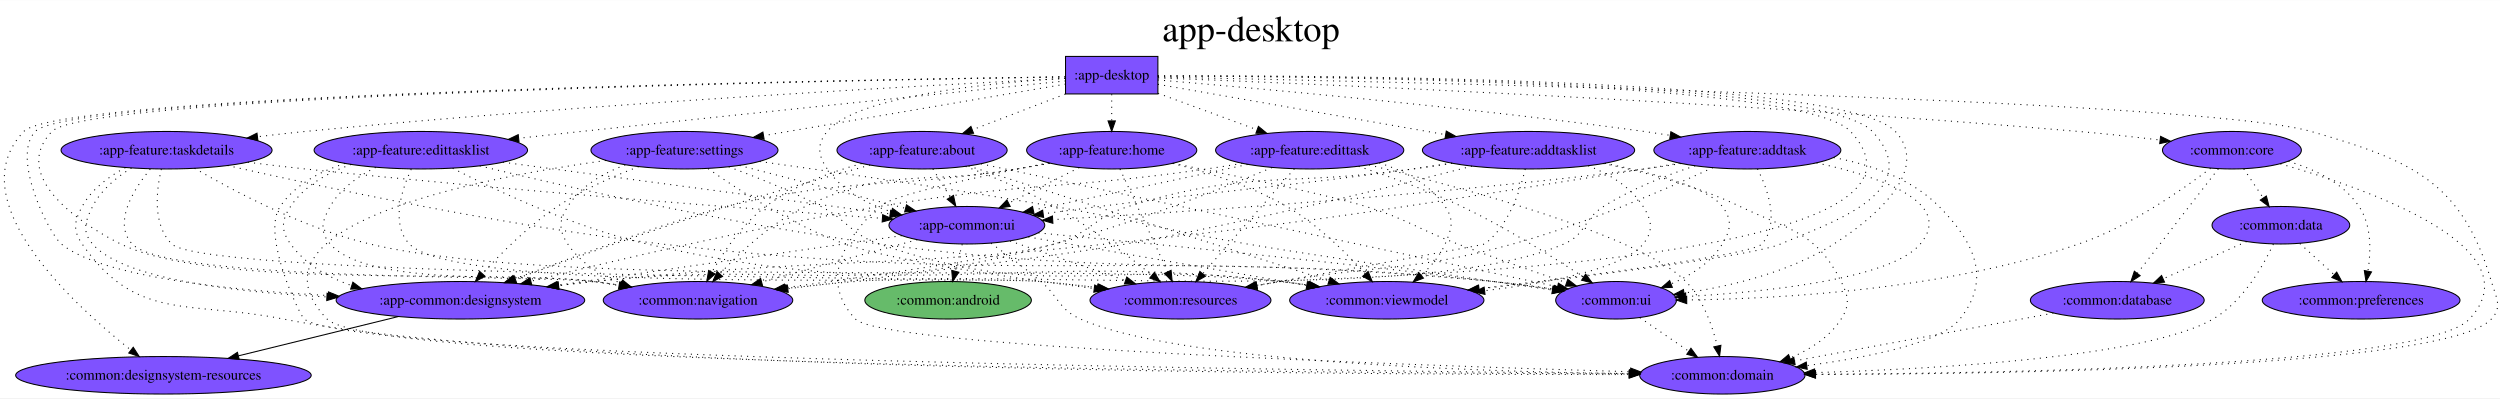
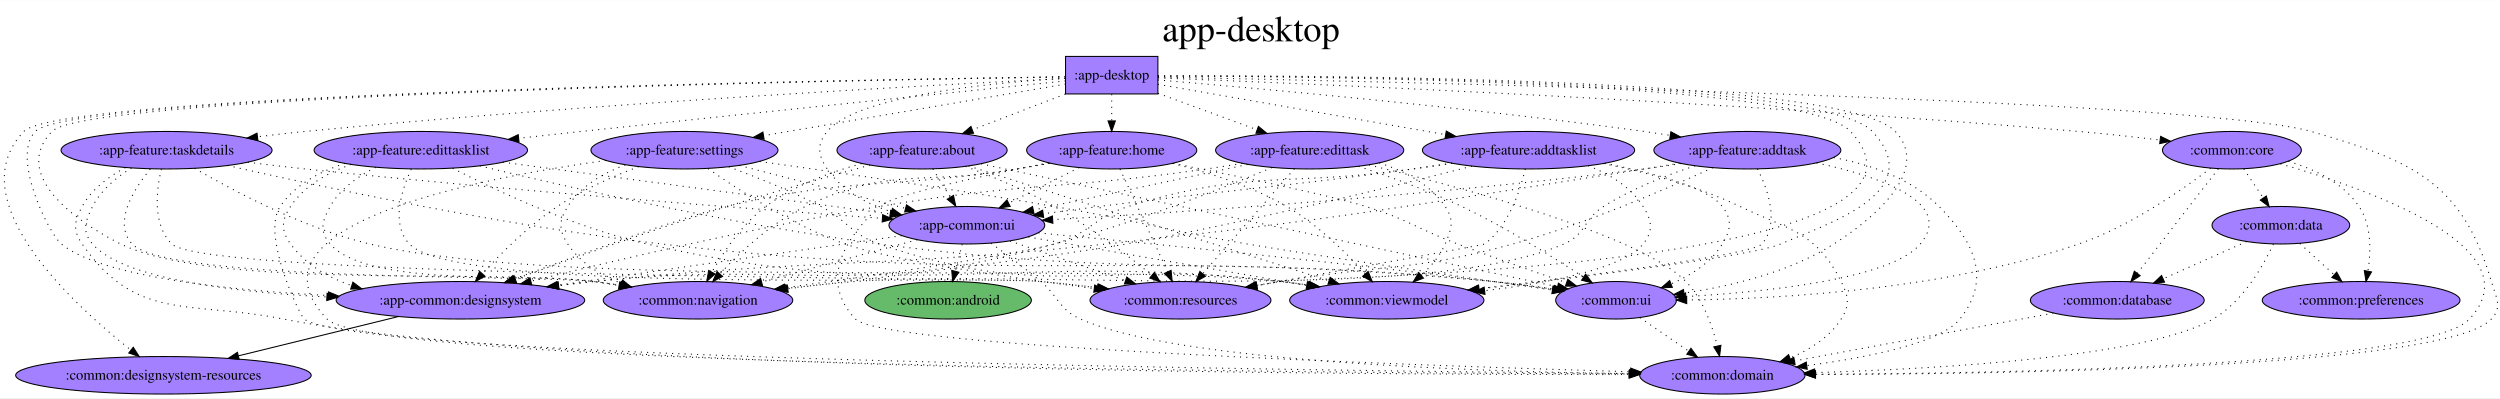
<svg xmlns="http://www.w3.org/2000/svg" width="3335px" height="531px" viewBox="0.00 0.00 2401.01 382.00">
  <g id="graph0" class="graph" transform="scale(1.000792 1.000792) rotate(0.0) translate(4.0 378.0)">
    <polygon fill="white" stroke="transparent" points="-4,4 -4,-378 2397.01,-378 2397.01,4 -4,4" />
    <text text-anchor="middle" x="1196.51" y="-338.5" font-family="Times,serif" font-size="35.00">app-desktop
        </text>
    <g id="node1" class="node">
-       <polygon fill="#7f52ff" stroke="black" points="1107.16,-324 1018.53,-324 1018.53,-288 1107.16,-288 1107.16,-324" />
+       <polygon fill="#A280FF" stroke="black" points="1107.16,-324 1018.53,-324 1018.53,-288 1107.16,-288 1107.16,-324" />
      <text text-anchor="middle" x="1062.84" y="-301.8" font-family="Times,serif" font-size="14.00">:app-desktop
            </text>
    </g>
    <g id="node2" class="node">
-       <ellipse fill="#7f52ff" stroke="black" cx="437.84" cy="-90" rx="119.28" ry="18" />
+       <ellipse fill="#A280FF" stroke="black" cx="437.84" cy="-90" rx="119.28" ry="18" />
      <text text-anchor="middle" x="437.84" y="-85.8" font-family="Times,serif" font-size="14.00">:app-common:designsystem
            </text>
    </g>
    <g id="edge1" class="edge">
      <path fill="none" stroke="black" stroke-dasharray="1,5" d="M1018.47,-304.41C825.13,-301.62 64.38,-288.35 29.84,-252 6.17,-227.08 43.3,-153.47 54.84,-144 93.19,-112.54 214.88,-99.74 310.92,-94.54" />
      <polygon fill="black" stroke="black" points="311.21,-98.03 321.01,-94.02 310.85,-91.04 311.21,-98.03" />
    </g>
    <g id="node3" class="node">
-       <ellipse fill="#7f52ff" stroke="black" cx="152.84" cy="-18" rx="141.81" ry="18" />
+       <ellipse fill="#A280FF" stroke="black" cx="152.84" cy="-18" rx="141.81" ry="18" />
      <text text-anchor="middle" x="152.84" y="-13.8" font-family="Times,serif" font-size="14.00">:common:designsystem-resources
            </text>
    </g>
    <g id="edge12" class="edge">
      <path fill="none" stroke="black" stroke-dasharray="1,5" d="M1018.65,-304.44C824.32,-301.74 53.79,-288.77 18.84,-252 -43.36,-186.56 65.01,-86.94 121.64,-42.19" />
      <polygon fill="black" stroke="black" points="123.86,-44.9 129.6,-36 119.56,-39.38 123.86,-44.9" />
    </g>
    <g id="node4" class="node">
-       <ellipse fill="#7f52ff" stroke="black" cx="923.84" cy="-162" rx="74.74" ry="18" />
+       <ellipse fill="#A280FF" stroke="black" cx="923.84" cy="-162" rx="74.74" ry="18" />
      <text text-anchor="middle" x="923.84" y="-157.8" font-family="Times,serif" font-size="14.00">:app-common:ui
            </text>
    </g>
    <g id="edge2" class="edge">
      <path fill="none" stroke="black" stroke-dasharray="1,5" d="M1018.62,-303.02C948.87,-298.86 818.33,-286.55 789.84,-252 779.66,-239.66 780.85,-229.23 789.84,-216 804,-195.18 827.73,-182.54 851.33,-174.86" />
      <polygon fill="black" stroke="black" points="852.46,-178.18 861.04,-171.96 850.46,-171.47 852.46,-178.18" />
    </g>
    <g id="node6" class="node">
-       <ellipse fill="#7f52ff" stroke="black" cx="1648.84" cy="-18" rx="79.34" ry="18" />
+       <ellipse fill="#A280FF" stroke="black" cx="1648.84" cy="-18" rx="79.34" ry="18" />
      <text text-anchor="middle" x="1648.84" y="-13.8" font-family="Times,serif" font-size="14.00">:common:domain
            </text>
    </g>
    <g id="edge13" class="edge">
      <path fill="none" stroke="black" stroke-dasharray="1,5" d="M1107.26,-304.18C1305.7,-300.34 2106.21,-283.05 2213.84,-252 2309.96,-224.27 2358.79,-204.02 2386.84,-108 2391.33,-92.64 2397.74,-83.71 2386.84,-72 2343.5,-25.43 1925.29,-19.2 1738.35,-18.76" />
      <polygon fill="black" stroke="black" points="1738.28,-15.26 1728.28,-18.74 1738.27,-22.26 1738.28,-15.26" />
    </g>
    <g id="node7" class="node">
-       <ellipse fill="#7f52ff" stroke="black" cx="665.84" cy="-90" rx="90.93" ry="18" />
+       <ellipse fill="#A280FF" stroke="black" cx="665.84" cy="-90" rx="90.93" ry="18" />
      <text text-anchor="middle" x="665.84" y="-85.8" font-family="Times,serif" font-size="14.00">:common:navigation
            </text>
    </g>
    <g id="edge14" class="edge">
      <path fill="none" stroke="black" stroke-dasharray="1,5" d="M1018.52,-304.37C827.13,-301.45 79.79,-287.76 45.84,-252 0.79,-204.53 88.41,-155.43 111.84,-144 202.8,-99.62 465.41,-120.49 565.84,-108 574.2,-106.96 582.92,-105.72 591.57,-104.38" />
      <polygon fill="black" stroke="black" points="592.36,-107.8 601.68,-102.78 591.26,-100.89 592.36,-107.8" />
    </g>
    <g id="node8" class="node">
-       <ellipse fill="#7f52ff" stroke="black" cx="1128.84" cy="-90" rx="86.82" ry="18" />
+       <ellipse fill="#A280FF" stroke="black" cx="1128.84" cy="-90" rx="86.82" ry="18" />
      <text text-anchor="middle" x="1128.84" y="-85.8" font-family="Times,serif" font-size="14.00">:common:resources
            </text>
    </g>
    <g id="edge15" class="edge">
      <path fill="none" stroke="black" stroke-dasharray="1,5" d="M1107.07,-305.1C1255.12,-304.98 1726.61,-300.74 1771.84,-252 1894.31,-120.04 1253.31,-112.3 1224.84,-108 1217.19,-106.84 1209.22,-105.56 1201.27,-104.23" />
      <polygon fill="black" stroke="black" points="1201.7,-100.75 1191.25,-102.52 1200.52,-107.65 1201.7,-100.75" />
    </g>
    <g id="node9" class="node">
-       <ellipse fill="#7f52ff" stroke="black" cx="1326.84" cy="-90" rx="93.22" ry="18" />
+       <ellipse fill="#A280FF" stroke="black" cx="1326.84" cy="-90" rx="93.22" ry="18" />
      <text text-anchor="middle" x="1326.84" y="-85.8" font-family="Times,serif" font-size="14.00">:common:viewmodel
            </text>
    </g>
    <g id="edge17" class="edge">
      <path fill="none" stroke="black" stroke-dasharray="1,5" d="M1107.06,-305.2C1257.98,-305.44 1746.09,-302.28 1792.84,-252 1847.64,-193.08 1748.2,-162.98 1704.84,-144 1678.88,-132.64 1518.85,-112.8 1415.51,-100.88" />
      <polygon fill="black" stroke="black" points="1415.71,-97.38 1405.38,-99.72 1414.91,-104.34 1415.71,-97.38" />
    </g>
    <g id="node10" class="node">
-       <ellipse fill="#7f52ff" stroke="black" cx="1546.84" cy="-90" rx="57.93" ry="18" />
+       <ellipse fill="#A280FF" stroke="black" cx="1546.84" cy="-90" rx="57.93" ry="18" />
      <text text-anchor="middle" x="1546.84" y="-85.8" font-family="Times,serif" font-size="14.00">:common:ui
            </text>
    </g>
    <g id="edge16" class="edge">
      <path fill="none" stroke="black" stroke-dasharray="1,5" d="M1107.04,-305.3C1260.93,-305.9 1766.49,-303.88 1814.84,-252 1855.4,-208.49 1771.89,-154.21 1755.84,-144 1712.47,-116.42 1655.5,-103.18 1612,-96.83" />
      <polygon fill="black" stroke="black" points="1612.47,-93.36 1602.09,-95.47 1611.52,-100.3 1612.47,-93.36" />
    </g>
    <g id="node11" class="node">
-       <ellipse fill="#7f52ff" stroke="black" cx="880.84" cy="-234" rx="81.64" ry="18" />
+       <ellipse fill="#A280FF" stroke="black" cx="880.84" cy="-234" rx="81.64" ry="18" />
      <text text-anchor="middle" x="880.84" y="-229.8" font-family="Times,serif" font-size="14.00">:app-feature:about
            </text>
    </g>
    <g id="edge3" class="edge">
      <path fill="none" stroke="black" stroke-dasharray="1,5" d="M1018.32,-287.88C991.3,-277.48 956.81,-264.22 929.14,-253.58" />
      <polygon fill="black" stroke="black" points="930.25,-250.25 919.66,-249.93 927.74,-256.79 930.25,-250.25" />
    </g>
    <g id="node12" class="node">
-       <ellipse fill="#7f52ff" stroke="black" cx="1672.84" cy="-234" rx="89.72" ry="18" />
+       <ellipse fill="#A280FF" stroke="black" cx="1672.84" cy="-234" rx="89.72" ry="18" />
      <text text-anchor="middle" x="1672.84" y="-229.8" font-family="Times,serif" font-size="14.00">:app-feature:addtask
            </text>
    </g>
    <g id="edge4" class="edge">
      <path fill="none" stroke="black" stroke-dasharray="1,5" d="M1107.05,-301.42C1195.77,-294 1401.76,-275.67 1573.84,-252 1581.89,-250.89 1590.28,-249.63 1598.63,-248.3" />
      <polygon fill="black" stroke="black" points="1599.46,-251.71 1608.77,-246.64 1598.34,-244.8 1599.46,-251.71" />
    </g>
    <g id="node13" class="node">
-       <ellipse fill="#7f52ff" stroke="black" cx="1462.84" cy="-234" rx="101.84" ry="18" />
+       <ellipse fill="#A280FF" stroke="black" cx="1462.84" cy="-234" rx="101.84" ry="18" />
      <text text-anchor="middle" x="1462.84" y="-229.8" font-family="Times,serif" font-size="14.00">:app-feature:addtasklist
            </text>
    </g>
    <g id="edge5" class="edge">
      <path fill="none" stroke="black" stroke-dasharray="1,5" d="M1107.18,-297.24C1173.73,-285.59 1300.48,-263.41 1383.3,-248.92" />
      <polygon fill="black" stroke="black" points="1383.93,-252.36 1393.17,-247.19 1382.72,-245.47 1383.93,-252.36" />
    </g>
    <g id="node14" class="node">
-       <ellipse fill="#7f52ff" stroke="black" cx="1252.84" cy="-234" rx="90.3" ry="18" />
+       <ellipse fill="#A280FF" stroke="black" cx="1252.84" cy="-234" rx="90.3" ry="18" />
      <text text-anchor="middle" x="1252.84" y="-229.8" font-family="Times,serif" font-size="14.00">:app-feature:edittask
            </text>
    </g>
    <g id="edge6" class="edge">
      <path fill="none" stroke="black" stroke-dasharray="1,5" d="M1107.39,-288.59C1135.77,-278.13 1172.61,-264.56 1202.12,-253.69" />
      <polygon fill="black" stroke="black" points="1203.65,-256.85 1211.82,-250.11 1201.23,-250.29 1203.65,-256.85" />
    </g>
    <g id="node15" class="node">
-       <ellipse fill="#7f52ff" stroke="black" cx="399.84" cy="-234" rx="102.42" ry="18" />
+       <ellipse fill="#A280FF" stroke="black" cx="399.84" cy="-234" rx="102.42" ry="18" />
      <text text-anchor="middle" x="399.84" y="-229.8" font-family="Times,serif" font-size="14.00">:app-feature:edittasklist
            </text>
    </g>
    <g id="edge7" class="edge">
      <path fill="none" stroke="black" stroke-dasharray="1,5" d="M1018.58,-300.48C930.21,-291.45 725.66,-270.43 553.84,-252 534.4,-249.91 513.57,-247.64 493.72,-245.46" />
      <polygon fill="black" stroke="black" points="494.08,-241.98 483.75,-244.36 493.31,-248.93 494.08,-241.98" />
    </g>
    <g id="node16" class="node">
-       <ellipse fill="#7f52ff" stroke="black" cx="1062.84" cy="-234" rx="81.64" ry="18" />
+       <ellipse fill="#A280FF" stroke="black" cx="1062.84" cy="-234" rx="81.64" ry="18" />
      <text text-anchor="middle" x="1062.84" y="-229.8" font-family="Times,serif" font-size="14.00">:app-feature:home
            </text>
    </g>
    <g id="edge8" class="edge">
      <path fill="none" stroke="black" stroke-dasharray="1,5" d="M1062.84,-287.7C1062.84,-279.98 1062.84,-270.71 1062.84,-262.11" />
      <polygon fill="black" stroke="black" points="1066.34,-262.1 1062.84,-252.1 1059.34,-262.1 1066.34,-262.1" />
    </g>
    <g id="node17" class="node">
-       <ellipse fill="#7f52ff" stroke="black" cx="652.84" cy="-234" rx="89.74" ry="18" />
+       <ellipse fill="#A280FF" stroke="black" cx="652.84" cy="-234" rx="89.74" ry="18" />
      <text text-anchor="middle" x="652.84" y="-229.8" font-family="Times,serif" font-size="14.00">:app-feature:settings
            </text>
    </g>
    <g id="edge9" class="edge">
      <path fill="none" stroke="black" stroke-dasharray="1,5" d="M1018.58,-297.44C949.16,-285.59 813.86,-262.49 728.71,-247.95" />
      <polygon fill="black" stroke="black" points="729.28,-244.5 718.83,-246.27 728.1,-251.4 729.28,-244.5" />
    </g>
    <g id="node18" class="node">
-       <ellipse fill="#7f52ff" stroke="black" cx="155.84" cy="-234" rx="101.25" ry="18" />
+       <ellipse fill="#A280FF" stroke="black" cx="155.84" cy="-234" rx="101.25" ry="18" />
      <text text-anchor="middle" x="155.84" y="-229.8" font-family="Times,serif" font-size="14.00">:app-feature:taskdetails
            </text>
    </g>
    <g id="edge10" class="edge">
      <path fill="none" stroke="black" stroke-dasharray="1,5" d="M1018.27,-302.87C899.51,-296.98 565.65,-279.14 288.84,-252 274.02,-250.55 258.3,-248.76 243.05,-246.89" />
      <polygon fill="black" stroke="black" points="243.47,-243.42 233.12,-245.66 242.61,-250.36 243.47,-243.42" />
    </g>
    <g id="node19" class="node">
-       <ellipse fill="#7f52ff" stroke="black" cx="2137.84" cy="-234" rx="66.63" ry="18" />
+       <ellipse fill="#A280FF" stroke="black" cx="2137.84" cy="-234" rx="66.63" ry="18" />
      <text text-anchor="middle" x="2137.84" y="-229.8" font-family="Times,serif" font-size="14.00">:common:core
            </text>
    </g>
    <g id="edge11" class="edge">
      <path fill="none" stroke="black" stroke-dasharray="1,5" d="M1107.34,-303.38C1241.16,-298.3 1651.61,-281.28 1990.84,-252 2016.38,-249.8 2044.33,-246.73 2068.94,-243.81" />
      <polygon fill="black" stroke="black" points="2069.4,-247.28 2078.91,-242.61 2068.57,-240.33 2069.4,-247.28" />
    </g>
    <g id="edge18" class="edge">
      <path fill="none" stroke="black" d="M378.1,-74.33C333.45,-63.36 272.21,-48.32 224.86,-36.69" />
      <polygon fill="black" stroke="black" points="225.52,-33.25 214.97,-34.26 223.85,-40.04 225.52,-33.25" />
    </g>
    <g id="edge20" class="edge">
      <path fill="none" stroke="black" stroke-dasharray="1,5" d="M861.3,-151.99C777.49,-139.92 628.05,-118.4 530.98,-104.41" />
      <polygon fill="black" stroke="black" points="531.27,-100.92 520.87,-102.96 530.27,-107.85 531.27,-100.92" />
    </g>
    <g id="node5" class="node">
      <ellipse fill="#66bb6a" stroke="black" cx="905.84" cy="-90" rx="79.9" ry="18" />
      <text text-anchor="middle" x="905.84" y="-85.8" font-family="Times,serif" font-size="14.00">:common:android
            </text>
    </g>
    <g id="edge19" class="edge">
      <path fill="none" stroke="black" stroke-dasharray="1,5" d="M919.39,-143.7C917.39,-135.9 914.97,-126.51 912.74,-117.83" />
      <polygon fill="black" stroke="black" points="916.12,-116.92 910.24,-108.1 909.34,-118.66 916.12,-116.92" />
    </g>
    <g id="edge21" class="edge">
      <path fill="none" stroke="black" stroke-dasharray="1,5" d="M947.07,-144.71C961.2,-134.55 979.43,-120.98 994.84,-108 1012.64,-93.02 1011.62,-81.53 1032.84,-72 1124.52,-30.83 1411.67,-21.53 1559.27,-19.51" />
      <polygon fill="black" stroke="black" points="1559.7,-23 1569.66,-19.37 1559.61,-16 1559.7,-23" />
    </g>
    <g id="edge22" class="edge">
      <path fill="none" stroke="black" stroke-dasharray="1,5" d="M876.22,-148.08C834.17,-136.67 772.62,-119.97 726.95,-107.58" />
      <polygon fill="black" stroke="black" points="727.73,-104.17 717.17,-104.92 725.9,-110.92 727.73,-104.17" />
    </g>
    <g id="edge23" class="edge">
      <path fill="none" stroke="black" stroke-dasharray="1,5" d="M965.33,-146.83C997.17,-135.96 1041.35,-120.87 1075.77,-109.12" />
      <polygon fill="black" stroke="black" points="1077.32,-112.29 1085.65,-105.75 1075.06,-105.67 1077.32,-112.29" />
    </g>
    <g id="edge24" class="edge">
      <path fill="none" stroke="black" stroke-dasharray="1,5" d="M982.87,-150.75C1053.49,-138.48 1171.9,-117.91 1249.7,-104.4" />
      <polygon fill="black" stroke="black" points="1250.67,-107.78 1259.93,-102.62 1249.47,-100.89 1250.67,-107.78" />
    </g>
    <g id="edge25" class="edge">
      <path fill="none" stroke="black" stroke-dasharray="1,5" d="M992.55,-154.64C1089.81,-145.43 1273.13,-127.38 1428.84,-108 1447.47,-105.68 1467.71,-102.87 1486.09,-100.21" />
      <polygon fill="black" stroke="black" points="1486.69,-103.66 1496.08,-98.75 1485.68,-96.73 1486.69,-103.66" />
    </g>
    <g id="edge27" class="edge">
      <path fill="none" stroke="black" stroke-dasharray="1,5" d="M1569.73,-73.29C1583.48,-63.86 1601.19,-51.7 1616.37,-41.29" />
      <polygon fill="black" stroke="black" points="1618.7,-43.93 1624.96,-35.39 1614.74,-38.16 1618.7,-43.93" />
    </g>
    <g id="edge28" class="edge">
      <path fill="none" stroke="black" stroke-dasharray="1,5" d="M831,-219.72C793.19,-209.45 740.03,-194.56 693.84,-180 623.02,-157.67 542.22,-129.05 490.66,-110.38" />
      <polygon fill="black" stroke="black" points="491.66,-107.02 481.07,-106.89 489.28,-113.6 491.66,-107.02" />
    </g>
    <g id="edge29" class="edge">
      <path fill="none" stroke="black" stroke-dasharray="1,5" d="M891.25,-216.05C896.25,-207.92 902.34,-198 907.91,-188.94" />
      <polygon fill="black" stroke="black" points="910.98,-190.63 913.23,-180.28 905.01,-186.96 910.98,-190.63" />
    </g>
    <g id="edge30" class="edge">
      <path fill="none" stroke="black" stroke-dasharray="1,5" d="M822.79,-221.17C793.21,-213.1 757.87,-200.12 730.84,-180 708.45,-163.33 690.47,-136.76 679.15,-116.98" />
      <polygon fill="black" stroke="black" points="682.17,-115.22 674.27,-108.16 676.05,-118.61 682.17,-115.22" />
    </g>
    <g id="edge31" class="edge">
      <path fill="none" stroke="black" stroke-dasharray="1,5" d="M922.63,-218.45C947.98,-208.93 980.6,-195.41 1007.84,-180 1041.95,-160.71 1077.71,-133.39 1101.43,-114.13" />
      <polygon fill="black" stroke="black" points="1103.79,-116.72 1109.3,-107.67 1099.35,-111.31 1103.79,-116.72" />
    </g>
    <g id="edge33" class="edge">
      <path fill="none" stroke="black" stroke-dasharray="1,5" d="M925.5,-218.85C959.14,-208.18 1006.39,-193.19 1047.84,-180 1125.31,-155.35 1214.85,-126.77 1271.16,-108.79" />
      <polygon fill="black" stroke="black" points="1272.48,-112.04 1280.94,-105.67 1270.35,-105.38 1272.48,-112.04" />
    </g>
    <g id="edge32" class="edge">
      <path fill="none" stroke="black" stroke-dasharray="1,5" d="M937.34,-220.95C1063.18,-194.12 1365.3,-129.71 1490.75,-102.96" />
      <polygon fill="black" stroke="black" points="1491.5,-106.38 1500.55,-100.87 1490.04,-99.53 1491.5,-106.38" />
    </g>
    <g id="edge34" class="edge">
      <path fill="none" stroke="black" stroke-dasharray="1,5" d="M1607.92,-221.55C1596.57,-219.64 1584.87,-217.72 1573.84,-216 1345.04,-180.4 1288.1,-168.46 1057.84,-144 839.82,-120.84 783.94,-130.44 565.84,-108 554.8,-106.86 543.25,-105.53 531.79,-104.12" />
      <polygon fill="black" stroke="black" points="532.12,-100.64 521.76,-102.87 531.25,-107.58 532.12,-100.64" />
    </g>
    <g id="edge35" class="edge">
      <path fill="none" stroke="black" stroke-dasharray="1,5" d="M1609.33,-221.24C1597.56,-219.3 1585.35,-217.45 1573.84,-216 1370.63,-190.32 1130.01,-174.47 1006.35,-167.38" />
      <polygon fill="black" stroke="black" points="1006.38,-163.87 996.2,-166.8 1005.98,-170.86 1006.38,-163.87" />
    </g>
    <g id="edge36" class="edge">
      <path fill="none" stroke="black" stroke-dasharray="1,5" d="M1755.73,-226.93C1791.11,-220.26 1830.29,-206.81 1856.84,-180 1891.2,-145.32 1907.2,-110.23 1876.84,-72 1858.54,-48.96 1788,-35.03 1730.16,-27.27" />
      <polygon fill="black" stroke="black" points="1730.27,-23.75 1719.9,-25.94 1729.37,-30.7 1730.27,-23.75" />
    </g>
    <g id="edge37" class="edge">
      <path fill="none" stroke="black" stroke-dasharray="1,5" d="M1622.74,-219.01C1595.52,-210.15 1561.98,-197.11 1534.84,-180 1515.16,-167.59 1518.22,-153.18 1496.84,-144 1357.8,-84.29 967.65,-120.47 816.84,-108 795.39,-106.23 772.28,-103.86 750.74,-101.45" />
      <polygon fill="black" stroke="black" points="750.97,-97.95 740.64,-100.31 750.19,-104.91 750.97,-97.95" />
    </g>
    <g id="edge38" class="edge">
      <path fill="none" stroke="black" stroke-dasharray="1,5" d="M1639.7,-217.25C1596.48,-197.34 1518.12,-163.33 1447.84,-144 1351.04,-117.38 1323.83,-124.75 1224.84,-108 1217.47,-106.75 1209.79,-105.43 1202.12,-104.1" />
      <polygon fill="black" stroke="black" points="1202.53,-100.61 1192.08,-102.34 1201.33,-107.51 1202.53,-100.61" />
    </g>
    <g id="edge40" class="edge">
      <path fill="none" stroke="black" stroke-dasharray="1,5" d="M1682.58,-216.08C1692.48,-196.38 1704.12,-164.01 1686.84,-144 1677.98,-133.73 1518.92,-113.38 1415.22,-101.1" />
      <polygon fill="black" stroke="black" points="1415.39,-97.6 1405.05,-99.9 1414.57,-104.55 1415.39,-97.6" />
    </g>
    <g id="edge39" class="edge">
      <path fill="none" stroke="black" stroke-dasharray="1,5" d="M1739.23,-221.84C1798.92,-208.97 1872.43,-184.23 1838.84,-144 1810.76,-110.36 1691.06,-98.02 1613.91,-93.53" />
      <polygon fill="black" stroke="black" points="1613.96,-90.03 1603.78,-92.98 1613.58,-97.02 1613.96,-90.03" />
    </g>
    <g id="edge41" class="edge">
      <path fill="none" stroke="black" stroke-dasharray="1,5" d="M1389.43,-221.54C1376.9,-219.64 1364,-217.73 1351.84,-216 1230.68,-198.74 1195.75,-216.19 1078.84,-180 1045.05,-169.54 1041.89,-153.62 1007.84,-144 818.17,-90.43 761.82,-128.98 565.84,-108 554.9,-106.83 543.44,-105.48 532.07,-104.07" />
      <polygon fill="black" stroke="black" points="532.47,-100.59 522.11,-102.81 531.6,-107.54 532.47,-100.59" />
    </g>
    <g id="edge42" class="edge">
      <path fill="none" stroke="black" stroke-dasharray="1,5" d="M1389.75,-221.46C1377.12,-219.56 1364.11,-217.67 1351.84,-216 1218.35,-197.8 1184.51,-196.94 1050.84,-180 1033.5,-177.8 1014.84,-175.35 997.3,-173.01" />
      <polygon fill="black" stroke="black" points="997.5,-169.51 987.13,-171.65 996.57,-176.45 997.5,-169.51" />
    </g>
    <g id="edge43" class="edge">
      <path fill="none" stroke="black" stroke-dasharray="1,5" d="M1534.7,-221.23C1574.63,-212.99 1624.46,-199.84 1665.84,-180 1714.26,-156.79 1738.71,-155.96 1762.84,-108 1770.03,-93.71 1771.45,-85.49 1762.84,-72 1751.6,-54.37 1732.8,-42.51 1713.68,-34.57" />
      <polygon fill="black" stroke="black" points="1714.88,-31.29 1704.29,-30.98 1712.38,-37.83 1714.88,-31.29" />
    </g>
    <g id="edge44" class="edge">
      <path fill="none" stroke="black" stroke-dasharray="1,5" d="M1408.54,-218.7C1334.14,-199.52 1196.15,-165.39 1076.84,-144 1016.36,-133.15 853.61,-113.19 752,-101.1" />
      <polygon fill="black" stroke="black" points="752.4,-97.62 742.05,-99.92 751.57,-104.57 752.4,-97.62" />
    </g>
    <g id="edge45" class="edge">
      <path fill="none" stroke="black" stroke-dasharray="1,5" d="M1459.69,-215.96C1454.97,-195.52 1444.02,-161.79 1420.84,-144 1419.75,-143.16 1288.4,-119.54 1202.26,-104.12" />
      <polygon fill="black" stroke="black" points="1202.71,-100.64 1192.25,-102.33 1201.48,-107.53 1202.71,-100.64" />
    </g>
    <g id="edge47" class="edge">
      <path fill="none" stroke="black" stroke-dasharray="1,5" d="M1520.15,-219.11C1540.37,-211.15 1561,-198.85 1572.84,-180 1581.35,-166.45 1582.9,-156.45 1572.84,-144 1553.64,-120.21 1481.9,-106.59 1420.82,-99.14" />
      <polygon fill="black" stroke="black" points="1421.07,-95.64 1410.72,-97.95 1420.25,-102.59 1421.07,-95.64" />
    </g>
    <g id="edge46" class="edge">
      <path fill="none" stroke="black" stroke-dasharray="1,5" d="M1536.07,-221.39C1581.93,-212.45 1634.88,-198.49 1648.84,-180 1658.48,-167.23 1657.15,-157.68 1648.84,-144 1637.9,-125.98 1618.62,-113.81 1599.74,-105.72" />
      <polygon fill="black" stroke="black" points="1600.84,-102.39 1590.25,-101.97 1598.26,-108.9 1600.84,-102.39" />
    </g>
    <g id="edge48" class="edge">
      <path fill="none" stroke="black" stroke-dasharray="1,5" d="M1188.22,-221.37C1176.79,-219.46 1164.98,-217.59 1153.84,-216 1014.79,-196.11 978.38,-203.21 839.84,-180 721.36,-160.15 585.19,-128 505.62,-108.26" />
      <polygon fill="black" stroke="black" points="506.27,-104.82 495.72,-105.8 504.58,-111.61 506.27,-104.82" />
    </g>
    <g id="edge49" class="edge">
      <path fill="none" stroke="black" stroke-dasharray="1,5" d="M1193.26,-220.32C1135.24,-207.98 1047.31,-189.27 987.83,-176.61" />
      <polygon fill="black" stroke="black" points="988.31,-173.14 977.8,-174.48 986.85,-179.98 988.31,-173.14" />
    </g>
    <g id="edge50" class="edge">
      <path fill="none" stroke="black" stroke-dasharray="1,5" d="M1309.77,-219.89C1400.19,-198.02 1570.85,-152.12 1613.84,-108 1630.34,-91.07 1639.32,-65.43 1644.03,-46.02" />
      <polygon fill="black" stroke="black" points="1647.45,-46.76 1646.18,-36.24 1640.62,-45.25 1647.45,-46.76" />
    </g>
    <g id="edge51" class="edge">
      <path fill="none" stroke="black" stroke-dasharray="1,5" d="M1216.61,-217.31C1169.4,-197.45 1083.9,-163.51 1007.84,-144 960.38,-131.82 834.55,-113.65 749.49,-102.06" />
      <polygon fill="black" stroke="black" points="749.71,-98.56 739.33,-100.68 748.76,-105.49 749.71,-98.56" />
    </g>
    <g id="edge52" class="edge">
      <path fill="none" stroke="black" stroke-dasharray="1,5" d="M1238.13,-216.15C1216.32,-191.17 1175.28,-144.17 1150.17,-115.42" />
      <polygon fill="black" stroke="black" points="1152.75,-113.06 1143.54,-107.82 1147.48,-117.66 1152.75,-113.06" />
    </g>
    <g id="edge54" class="edge">
      <path fill="none" stroke="black" stroke-dasharray="1,5" d="M1319.59,-221.82C1343.66,-214.21 1368.43,-201.44 1382.84,-180 1391.77,-166.72 1389.17,-158.7 1382.84,-144 1377.88,-132.47 1369.04,-122.28 1359.83,-113.99" />
      <polygon fill="black" stroke="black" points="1362,-111.24 1352.09,-107.49 1357.5,-116.6 1362,-111.24" />
    </g>
    <g id="edge53" class="edge">
      <path fill="none" stroke="black" stroke-dasharray="1,5" d="M1299.81,-218.52C1328.9,-208.93 1366.71,-195.32 1398.84,-180 1440.79,-160.01 1486.18,-131.61 1515.48,-112.3" />
      <polygon fill="black" stroke="black" points="1517.64,-115.07 1524.04,-106.62 1513.77,-109.24 1517.64,-115.07" />
    </g>
    <g id="edge55" class="edge">
      <path fill="none" stroke="black" stroke-dasharray="1,5" d="M332.97,-220.3C310.66,-212.53 288.12,-200.05 274.84,-180 266.01,-166.66 265.44,-156.95 274.84,-144 289,-124.51 310.5,-112.05 333.28,-104.12" />
      <polygon fill="black" stroke="black" points="334.64,-107.36 343.1,-100.99 332.51,-100.69 334.64,-107.36" />
    </g>
    <g id="edge56" class="edge">
      <path fill="none" stroke="black" stroke-dasharray="1,5" d="M478.57,-222.48C579.16,-209.05 751.93,-185.97 850.07,-172.86" />
      <polygon fill="black" stroke="black" points="850.75,-176.3 860.2,-171.5 849.83,-169.36 850.75,-176.3" />
    </g>
    <g id="edge57" class="edge">
      <path fill="none" stroke="black" stroke-dasharray="1,5" d="M327.06,-221.35C303.2,-213.69 279.17,-201.01 264.84,-180 246.22,-152.68 284.28,-74.71 287.84,-72 338.44,-33.51 1264.65,-22.29 1559.5,-19.68" />
      <polygon fill="black" stroke="black" points="1559.75,-23.18 1569.72,-19.59 1559.69,-16.18 1559.75,-23.18" />
    </g>
    <g id="edge58" class="edge">
      <path fill="none" stroke="black" stroke-dasharray="1,5" d="M356.53,-217.5C339.77,-209.13 322.37,-196.96 312.84,-180 305.01,-166.05 302.36,-156.08 312.84,-144 350.06,-101.11 509.73,-116.76 565.84,-108 573.7,-106.77 581.89,-105.45 590.06,-104.1" />
      <polygon fill="black" stroke="black" points="590.7,-107.55 599.99,-102.46 589.55,-100.64 590.7,-107.55" />
    </g>
    <g id="edge59" class="edge">
      <path fill="none" stroke="black" stroke-dasharray="1,5" d="M390.64,-215.78C381.37,-195.8 370.8,-163.15 388.84,-144 435.1,-94.91 927.68,-114.25 994.84,-108 1012.31,-106.37 1031.02,-104.25 1048.74,-102.05" />
      <polygon fill="black" stroke="black" points="1049.56,-105.47 1059.05,-100.75 1048.69,-98.53 1049.56,-105.47" />
    </g>
    <g id="edge61" class="edge">
      <path fill="none" stroke="black" stroke-dasharray="1,5" d="M430.4,-216.67C471.47,-195.61 547.37,-159.84 616.84,-144 880.77,-83.82 955.85,-138.29 1224.84,-108 1233.53,-107.02 1242.6,-105.8 1251.59,-104.47" />
      <polygon fill="black" stroke="black" points="1252.34,-107.89 1261.69,-102.92 1251.28,-100.97 1252.34,-107.89" />
    </g>
    <g id="edge60" class="edge">
      <path fill="none" stroke="black" stroke-dasharray="1,5" d="M456.38,-218.95C539.73,-198.82 700.75,-162.23 839.84,-144 1099.89,-109.92 1167.94,-134.72 1428.84,-108 1447.78,-106.06 1468.34,-103.32 1486.91,-100.61" />
      <polygon fill="black" stroke="black" points="1487.63,-104.04 1497,-99.1 1486.6,-97.11 1487.63,-104.04" />
    </g>
    <g id="edge62" class="edge">
      <path fill="none" stroke="black" stroke-dasharray="1,5" d="M1003.7,-221.45C993.11,-219.53 982.16,-217.63 971.84,-216 848.34,-196.51 814.52,-208.75 692.84,-180 653.64,-170.74 552.2,-133.82 489.72,-110.54" />
      <polygon fill="black" stroke="black" points="490.64,-107.15 480.05,-106.93 488.19,-113.7 490.64,-107.15" />
    </g>
    <g id="edge63" class="edge">
      <path fill="none" stroke="black" stroke-dasharray="1,5" d="M1031.65,-217.29C1011.71,-207.25 985.65,-194.12 964.15,-183.3" />
      <polygon fill="black" stroke="black" points="965.44,-180.03 954.93,-178.66 962.29,-186.28 965.44,-180.03" />
    </g>
    <g id="edge64" class="edge">
      <path fill="none" stroke="black" stroke-dasharray="1,5" d="M1002.34,-221.79C940.5,-209.84 851.85,-191.12 839.84,-180 803.85,-146.64 783.26,-107.79 816.84,-72 842.01,-45.18 1351.89,-27.53 1560.77,-21.4" />
      <polygon fill="black" stroke="black" points="1560.89,-24.9 1570.79,-21.11 1560.69,-17.9 1560.89,-24.9" />
    </g>
    <g id="edge65" class="edge">
      <path fill="none" stroke="black" stroke-dasharray="1,5" d="M1002.65,-221.67C992.37,-219.76 981.8,-217.81 971.84,-216 881.7,-199.59 851.59,-219.37 768.84,-180 736.3,-164.52 705.97,-135.89 686.77,-115.28" />
      <polygon fill="black" stroke="black" points="689.3,-112.86 679.98,-107.82 684.12,-117.57 689.3,-112.86" />
    </g>
    <g id="edge66" class="edge">
      <path fill="none" stroke="black" stroke-dasharray="1,5" d="M1070.8,-215.87C1082.2,-191.35 1103.26,-146.03 1116.64,-117.26" />
      <polygon fill="black" stroke="black" points="1119.81,-118.73 1120.85,-108.19 1113.46,-115.78 1119.81,-118.73" />
    </g>
    <g id="edge68" class="edge">
      <path fill="none" stroke="black" stroke-dasharray="1,5" d="M1121.07,-221.35C1154.67,-213.03 1196.87,-199.75 1230.84,-180 1260.33,-162.86 1288.24,-135.23 1306.28,-115.3" />
      <polygon fill="black" stroke="black" points="1308.91,-117.61 1312.93,-107.81 1303.67,-112.97 1308.91,-117.61" />
    </g>
    <g id="edge67" class="edge">
      <path fill="none" stroke="black" stroke-dasharray="1,5" d="M1121.86,-221.41C1182.58,-209.27 1272.95,-190.53 1306.84,-180 1347.2,-167.47 1355.32,-158.96 1394.84,-144 1429.48,-130.89 1468.99,-117.15 1499.04,-106.94" />
      <polygon fill="black" stroke="black" points="1500.5,-110.15 1508.85,-103.63 1498.26,-103.52 1500.5,-110.15" />
    </g>
    <g id="edge69" class="edge">
      <path fill="none" stroke="black" stroke-dasharray="1,5" d="M608.87,-218.23C584.77,-209.09 554.98,-196.04 530.84,-180 503.36,-161.73 476.64,-134.93 458.95,-115.51" />
      <polygon fill="black" stroke="black" points="461.45,-113.06 452.17,-107.95 456.24,-117.74 461.45,-113.06" />
    </g>
    <g id="edge70" class="edge">
      <path fill="none" stroke="black" stroke-dasharray="1,5" d="M705.74,-219.34C751.47,-207.52 817.5,-190.47 864.91,-178.22" />
      <polygon fill="black" stroke="black" points="865.92,-181.58 874.73,-175.69 864.17,-174.8 865.92,-181.58" />
    </g>
    <g id="edge71" class="edge">
      <path fill="none" stroke="black" stroke-dasharray="1,5" d="M577.45,-224.18C452.3,-206.79 223.57,-161.75 309.84,-72 353.14,-26.96 1266.7,-20.19 1559.44,-19.18" />
      <polygon fill="black" stroke="black" points="1559.6,-22.68 1569.59,-19.14 1559.58,-15.68 1559.6,-22.68" />
    </g>
    <g id="edge72" class="edge">
      <path fill="none" stroke="black" stroke-dasharray="1,5" d="M595.99,-219.91C574.94,-212.01 553.21,-199.54 540.84,-180 532.28,-166.48 532.01,-157.34 540.84,-144 552.75,-126.02 572.12,-114.12 592.09,-106.25" />
      <polygon fill="black" stroke="black" points="593.39,-109.5 601.6,-102.81 591,-102.92 593.39,-109.5" />
    </g>
    <g id="edge73" class="edge">
      <path fill="none" stroke="black" stroke-dasharray="1,5" d="M675.55,-216.32C704.51,-195.92 756.83,-161.89 806.84,-144 849.69,-128.67 965.54,-111.71 1045.91,-101.2" />
      <polygon fill="black" stroke="black" points="1046.55,-104.65 1056.02,-99.89 1045.65,-97.71 1046.55,-104.65" />
    </g>
    <g id="edge75" class="edge">
      <path fill="none" stroke="black" stroke-dasharray="1,5" d="M695.33,-218.11C721.41,-208.42 755.2,-194.84 783.84,-180 810.12,-166.39 811.87,-153.65 839.84,-144 1002.3,-87.94 1054.42,-130.14 1224.84,-108 1233.22,-106.91 1241.97,-105.65 1250.67,-104.31" />
      <polygon fill="black" stroke="black" points="1251.49,-107.72 1260.83,-102.71 1250.41,-100.81 1251.49,-107.72" />
    </g>
    <g id="edge74" class="edge">
      <path fill="none" stroke="black" stroke-dasharray="1,5" d="M725.06,-223.17C796.9,-213.16 910.19,-196.78 1007.84,-180 1090.4,-165.81 1110.29,-158.2 1192.84,-144 1247.8,-134.54 1399.66,-112.3 1485.56,-99.85" />
      <polygon fill="black" stroke="black" points="1486.31,-103.27 1495.7,-98.38 1485.3,-96.35 1486.31,-103.27" />
    </g>
    <g id="edge76" class="edge">
      <path fill="none" stroke="black" stroke-dasharray="1,5" d="M122.17,-216.87C107.9,-208.11 92.77,-195.81 84.84,-180 77.67,-165.7 74.4,-156.12 84.84,-144 113.8,-110.37 220.86,-97.78 309.55,-93.21" />
      <polygon fill="black" stroke="black" points="309.9,-96.7 319.72,-92.72 309.56,-89.71 309.9,-96.7" />
    </g>
    <g id="edge77" class="edge">
      <path fill="none" stroke="black" stroke-dasharray="1,5" d="M233.84,-222.45C251.88,-220.17 271.02,-217.88 288.84,-216 487.41,-195.03 721.63,-177.29 842.52,-168.64" />
      <polygon fill="black" stroke="black" points="843.07,-172.11 852.8,-167.91 842.58,-165.13 843.07,-172.11" />
    </g>
    <g id="edge78" class="edge">
      <path fill="none" stroke="black" stroke-dasharray="1,5" d="M116.29,-217.27C100.42,-208.77 83.8,-196.56 74.84,-180 67.23,-165.93 65.72,-157.14 74.84,-144 127.06,-68.8 178.07,-89.98 267.84,-72 516.11,-22.27 1293.67,-18.51 1559.05,-18.73" />
      <polygon fill="black" stroke="black" points="1559.4,-22.23 1569.41,-18.74 1559.41,-15.23 1559.4,-22.23" />
    </g>
    <g id="edge79" class="edge">
      <path fill="none" stroke="black" stroke-dasharray="1,5" d="M140.17,-215.9C124.15,-196.32 104.08,-164.35 122.84,-144 156.32,-107.69 516.84,-114.14 565.84,-108 574.13,-106.96 582.78,-105.72 591.38,-104.4" />
      <polygon fill="black" stroke="black" points="592.09,-107.83 601.41,-102.8 590.99,-100.91 592.09,-107.83" />
    </g>
    <g id="edge80" class="edge">
      <path fill="none" stroke="black" stroke-dasharray="1,5" d="M150.82,-215.87C146.06,-195.66 142.12,-162.48 160.84,-144 193.85,-111.42 948.63,-111.92 994.84,-108 1012.6,-106.49 1031.63,-104.38 1049.6,-102.16" />
      <polygon fill="black" stroke="black" points="1050.27,-105.6 1059.76,-100.88 1049.4,-98.66 1050.27,-105.6" />
    </g>
    <g id="edge82" class="edge">
      <path fill="none" stroke="black" stroke-dasharray="1,5" d="M182.72,-216.64C219.25,-195.38 287.32,-159.19 350.84,-144 539.9,-98.8 1031.49,-128.02 1224.84,-108 1233.76,-107.08 1243.08,-105.87 1252.31,-104.52" />
      <polygon fill="black" stroke="black" points="1252.9,-107.97 1262.26,-103 1251.84,-101.05 1252.9,-107.97" />
    </g>
    <g id="edge81" class="edge">
      <path fill="none" stroke="black" stroke-dasharray="1,5" d="M214.31,-219.3C303.55,-199.02 479.36,-161.52 630.84,-144 983.52,-103.21 1075.39,-141.35 1428.84,-108 1447.88,-106.2 1468.55,-103.49 1487.19,-100.75" />
      <polygon fill="black" stroke="black" points="1487.94,-104.18 1497.31,-99.24 1486.9,-97.26 1487.94,-104.18" />
    </g>
    <g id="edge86" class="edge">
      <path fill="none" stroke="black" stroke-dasharray="1,5" d="M2184.36,-220.91C2268,-197.09 2429.41,-140.44 2365.84,-72 2323.95,-26.9 1920.86,-19.83 1738.12,-18.97" />
      <polygon fill="black" stroke="black" points="1738.01,-15.47 1728,-18.92 1737.98,-22.47 1738.01,-15.47" />
    </g>
    <g id="edge83" class="edge">
      <path fill="none" stroke="black" stroke-dasharray="1,5" d="M2117.37,-216.66C2090.2,-195.94 2039.93,-160.9 1990.84,-144 1863.05,-100 1703.71,-91.33 1614.85,-90.29" />
      <polygon fill="black" stroke="black" points="1614.66,-86.79 1604.63,-90.2 1614.6,-93.79 1614.66,-86.79" />
    </g>
    <g id="node20" class="node">
-       <ellipse fill="#7f52ff" stroke="black" cx="2184.84" cy="-162" rx="66.07" ry="18" />
+       <ellipse fill="#A280FF" stroke="black" cx="2184.84" cy="-162" rx="66.07" ry="18" />
      <text text-anchor="middle" x="2184.84" y="-157.8" font-family="Times,serif" font-size="14.00">:common:data
            </text>
    </g>
    <g id="edge84" class="edge">
      <path fill="none" stroke="black" stroke-dasharray="1,5" d="M2149.22,-216.05C2154.82,-207.71 2161.69,-197.49 2167.89,-188.25" />
      <polygon fill="black" stroke="black" points="2170.9,-190.04 2173.57,-179.79 2165.09,-186.14 2170.9,-190.04" />
    </g>
    <g id="node21" class="node">
-       <ellipse fill="#7f52ff" stroke="black" cx="2027.84" cy="-90" rx="83.39" ry="18" />
+       <ellipse fill="#A280FF" stroke="black" cx="2027.84" cy="-90" rx="83.39" ry="18" />
      <text text-anchor="middle" x="2027.84" y="-85.8" font-family="Times,serif" font-size="14.00">:common:database
            </text>
    </g>
    <g id="edge85" class="edge">
      <path fill="none" stroke="black" stroke-dasharray="1,5" d="M2124.79,-216.15C2105.52,-191.28 2069.34,-144.57 2047.04,-115.79" />
      <polygon fill="black" stroke="black" points="2049.77,-113.59 2040.88,-107.82 2044.23,-117.87 2049.77,-113.59" />
    </g>
    <g id="node22" class="node">
-       <ellipse fill="#7f52ff" stroke="black" cx="2261.84" cy="-90" rx="94.88" ry="18" />
+       <ellipse fill="#A280FF" stroke="black" cx="2261.84" cy="-90" rx="94.88" ry="18" />
      <text text-anchor="middle" x="2261.84" y="-85.8" font-family="Times,serif" font-size="14.00">:common:preferences
            </text>
    </g>
    <g id="edge87" class="edge">
      <path fill="none" stroke="black" stroke-dasharray="1,5" d="M2192.1,-223.31C2217.08,-215.86 2244.51,-202.81 2259.84,-180 2271.93,-162.01 2271.38,-137.02 2268.4,-118.1" />
      <polygon fill="black" stroke="black" points="2271.8,-117.2 2266.51,-108.02 2264.92,-118.5 2271.8,-117.2" />
    </g>
    <g id="edge88" class="edge">
      <path fill="none" stroke="black" stroke-dasharray="1,5" d="M2177.63,-143.88C2167.86,-123.02 2148.3,-88.52 2119.84,-72 2056.83,-35.42 1855.61,-24.08 1737.55,-20.57" />
      <polygon fill="black" stroke="black" points="1737.54,-17.07 1727.44,-20.29 1737.34,-24.07 1737.54,-17.07" />
    </g>
    <g id="edge89" class="edge">
      <path fill="none" stroke="black" stroke-dasharray="1,5" d="M2151.93,-146.33C2128.73,-135.98 2097.4,-122.01 2072.02,-110.7" />
      <polygon fill="black" stroke="black" points="2073.18,-107.38 2062.62,-106.5 2070.33,-113.77 2073.18,-107.38" />
    </g>
    <g id="edge90" class="edge">
      <path fill="none" stroke="black" stroke-dasharray="1,5" d="M2203.09,-144.41C2212.9,-135.5 2225.15,-124.36 2235.93,-114.56" />
      <polygon fill="black" stroke="black" points="2238.41,-117.03 2243.46,-107.71 2233.71,-111.85 2238.41,-117.03" />
    </g>
    <g id="edge91" class="edge">
      <path fill="none" stroke="black" stroke-dasharray="1,5" d="M1966.53,-77.68C1898.64,-65.14 1789.42,-44.96 1718.39,-31.84" />
      <polygon fill="black" stroke="black" points="1718.66,-28.34 1708.2,-29.96 1717.39,-35.22 1718.66,-28.34" />
    </g>
  </g>
</svg>
